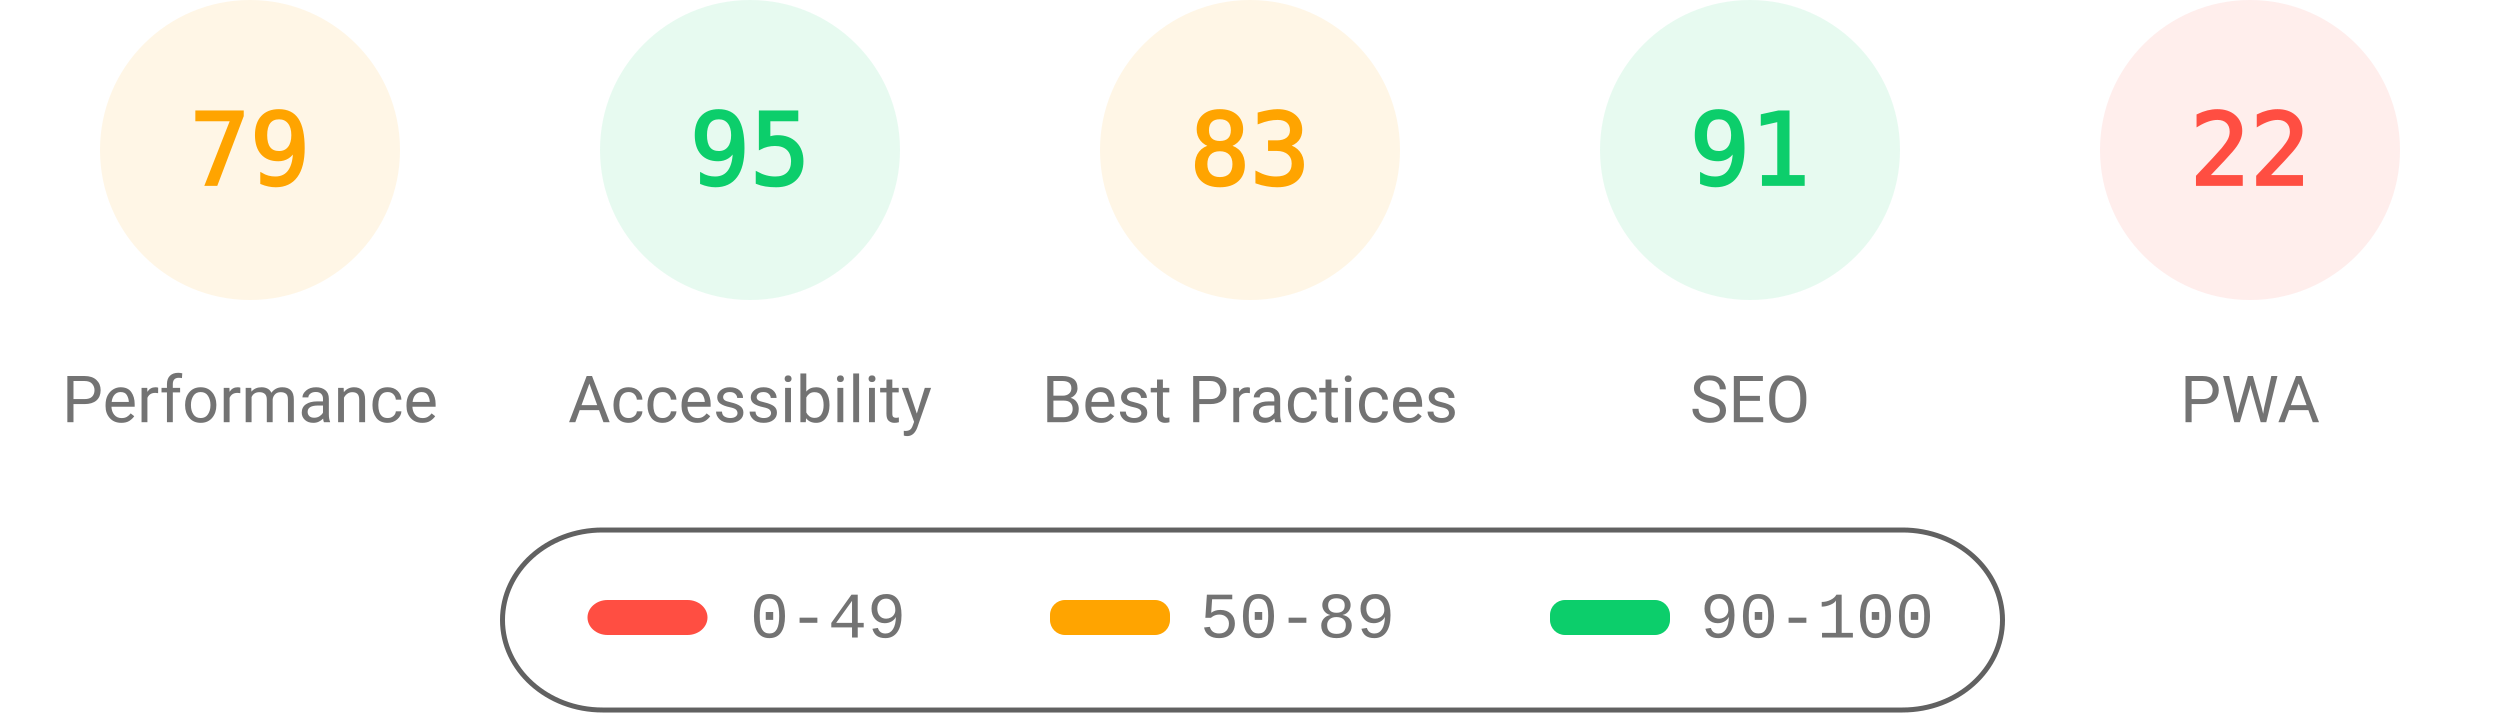
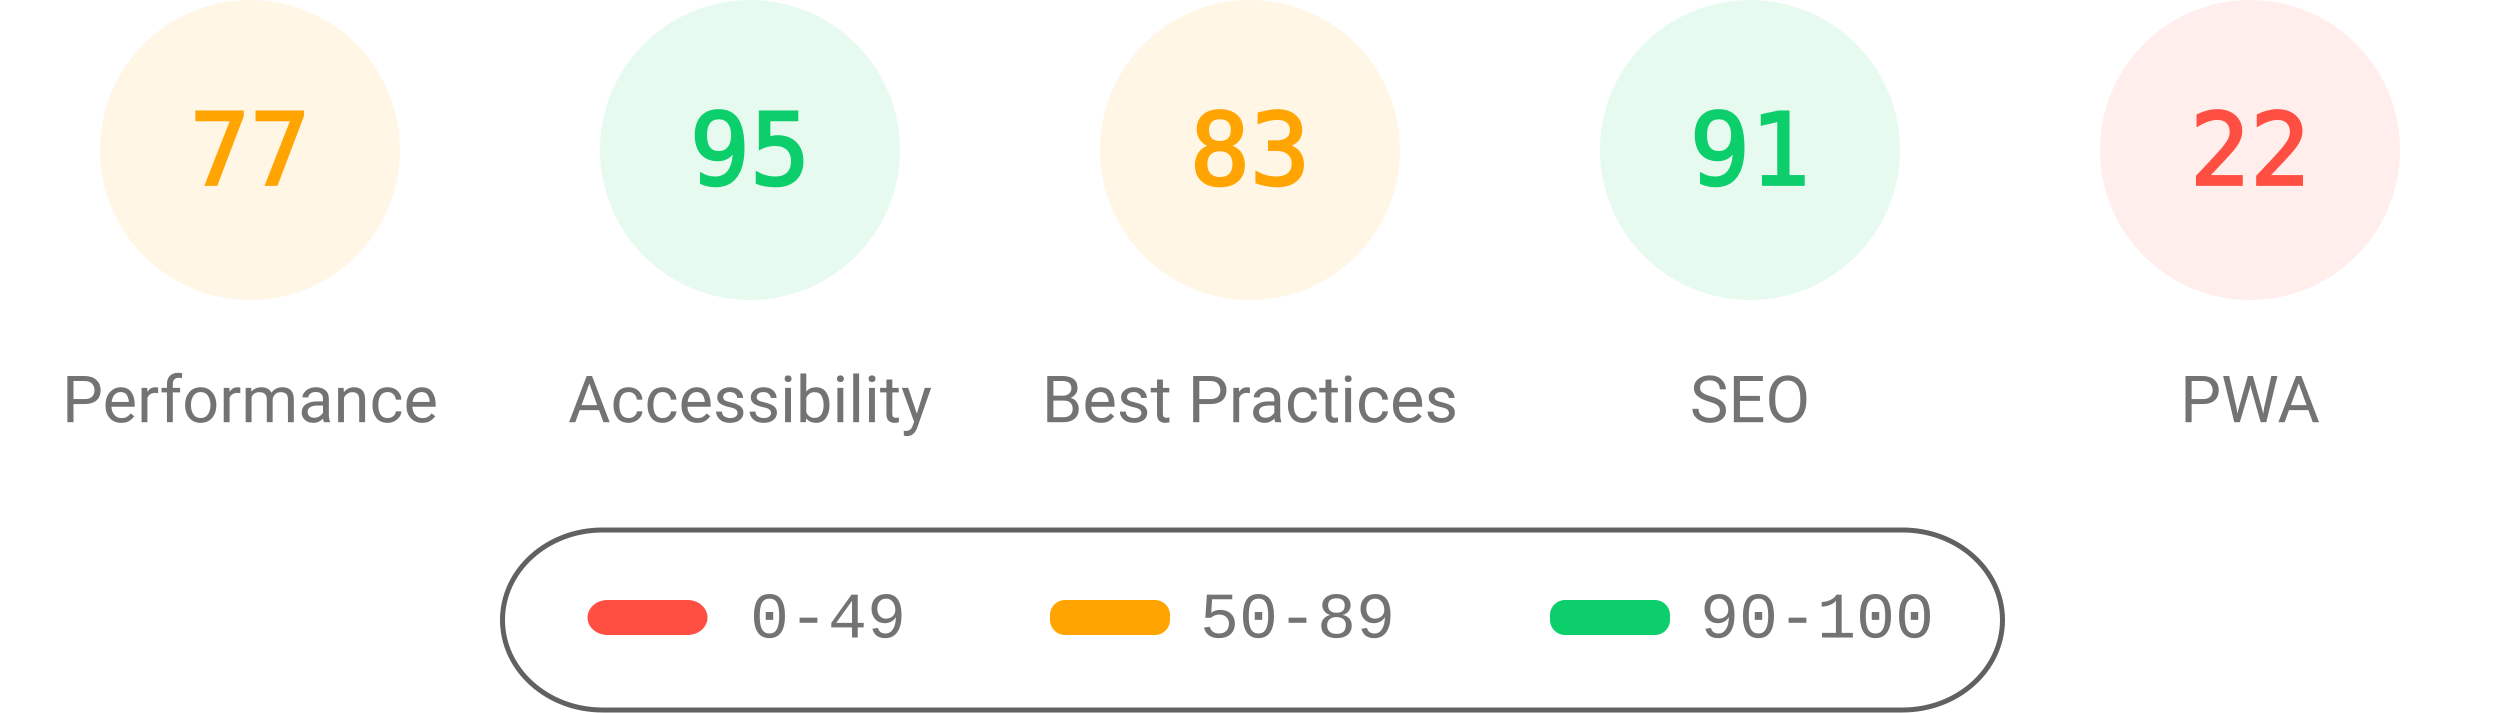
<svg xmlns="http://www.w3.org/2000/svg" fill="none" width="1000" height="285">
  <style>.gauge-base{opacity:.1}.gauge-arc{fill:none;animation-delay:250ms;stroke-linecap:round;transform:rotate(-90deg);transform-origin:100px 60px;animation:load-gauge 1s ease forwards}.guage-text{font-size:40px;font-family:monospace;text-align:center}.guage-red{color:#ff4e42;fill:#ff4e42;stroke:#ff4e42}.guage-orange{color:#ffa400;fill:#ffa400;stroke:#ffa400}.guage-green{color:#0cce6b;fill:#0cce6b;stroke:#0cce6b}.guage-undefined{color:#5c5c5c;fill:#5c5c5c;stroke:#5c5c5c}.guage-title{color:#737373;fill:#737373;stroke:none;font-size:26px;line-height:26px;font-family:Roboto,Halvetica,Arial,sans-serif}@keyframes load-gauge{from{stroke-dasharray:0 352.858}}</style>
  <svg class="guage-div guage-perf guage-orange" viewBox="0 0 200 200" width="200" height="200">
    <circle class="gauge-base" r="56" cx="100" cy="60" stroke-width="8" />
-     <circle class="gauge-arc guage-arc-1" r="56" cx="100" cy="60" stroke-width="8" style="stroke-dasharray:277.968,351.858" />
-     <text class="guage-text" x="100" y="60" alignment-baseline="central" dominant-baseline="central" text-anchor="middle">79</text>
+     <circle class="gauge-arc guage-arc-1" r="56" cx="100" cy="60" stroke-width="8" style="stroke-dasharray:270.931,351.858" />
+     <text class="guage-text" x="100" y="60" alignment-baseline="central" dominant-baseline="central" text-anchor="middle">77</text>
    <text class="guage-title" x="100" y="160" alignment-baseline="central" dominant-baseline="central" text-anchor="middle">Performance</text>
  </svg>
  <svg class="guage-div guage-acc guage-green" viewBox="0 0 200 200" width="200" height="200" x="200">
    <circle class="gauge-base" r="56" cx="100" cy="60" stroke-width="8" />
    <circle class="gauge-arc guage-arc-2" r="56" cx="100" cy="60" stroke-width="8" style="stroke-dasharray:334.265,351.858" />
    <text class="guage-text" x="100" y="60" alignment-baseline="central" dominant-baseline="central" text-anchor="middle">95</text>
    <text class="guage-title" x="100" y="160" alignment-baseline="central" dominant-baseline="central" text-anchor="middle">Accessibility</text>
  </svg>
  <svg class="guage-div guage-best guage-orange" viewBox="0 0 200 200" width="200" height="200" x="400">
    <circle class="gauge-base" r="56" cx="100" cy="60" stroke-width="8" />
    <circle class="gauge-arc guage-arc-3" r="56" cx="100" cy="60" stroke-width="8" style="stroke-dasharray:292.042,351.858" />
    <text class="guage-text" x="100" y="60" alignment-baseline="central" dominant-baseline="central" text-anchor="middle">83</text>
    <text class="guage-title" x="100" y="160" alignment-baseline="central" dominant-baseline="central" text-anchor="middle">Best Practices</text>
  </svg>
  <svg class="guage-div guage-seo guage-green" viewBox="0 0 200 200" width="200" height="200" x="600">
    <circle class="gauge-base" r="56" cx="100" cy="60" stroke-width="8" />
    <circle class="gauge-arc guage-arc-4" r="56" cx="100" cy="60" stroke-width="8" style="stroke-dasharray:320.191,351.858" />
    <text class="guage-text" x="100" y="60" alignment-baseline="central" dominant-baseline="central" text-anchor="middle">91</text>
    <text class="guage-title" x="100" y="160" alignment-baseline="central" dominant-baseline="central" text-anchor="middle">SEO</text>
  </svg>
  <svg class="guage-div guage-pwa guage-red" viewBox="0 0 200 200" width="200" height="200" x="800">
    <circle class="gauge-base" r="56" cx="100" cy="60" stroke-width="8" />
    <circle class="gauge-arc guage-arc-4" r="56" cx="100" cy="60" stroke-width="8" style="stroke-dasharray:77.409,351.858" />
    <text class="guage-text" x="100" y="60" alignment-baseline="central" dominant-baseline="central" text-anchor="middle">22</text>
    <text class="guage-title" x="100" y="160" alignment-baseline="central" dominant-baseline="central" text-anchor="middle">PWA</text>
  </svg>
  <svg width="604" height="76" x="200" y="210">
    <path fill="none" id="canvas_background" d="M-1-1h604v80H-1z" />
    <rect fill-opacity="0" stroke="#616161" stroke-width="2" rx="40" id="svg_2" height="72" width="600" y="2" x="1" fill="#000" />
    <rect stroke="#000" rx="8" id="svg_3" height="14" width="48" y="30" x="35" stroke-opacity="null" stroke-width="0" fill="#ff4e42" />
    <rect stroke="#000" rx="6" id="svg_4" height="14" width="48" y="30" x="220" stroke-opacity="null" stroke-width="0" fill="#ffa400" />
    <rect stroke="#000" rx="6" id="svg_5" height="14" width="48" y="30" x="420" stroke-opacity="null" stroke-width="0" fill="#0cce6b" />
    <text xml:space="preserve" text-anchor="start" font-family="'Courier New', Courier, monospace" font-size="26" id="svg_6" y="45" x="100" stroke-opacity="null" stroke-width="0" stroke="#000" fill="#737373">0-49</text>
    <text xml:space="preserve" text-anchor="start" font-family="'Courier New', Courier, monospace" font-size="26" id="svg_7" y="45" x="280" stroke-opacity="null" stroke-width="0" stroke="#000" fill="#737373">50-89</text>
    <text xml:space="preserve" text-anchor="start" font-family="'Courier New', Courier, monospace" font-size="26" id="svg_8" y="45" x="480" stroke-opacity="null" stroke-width="0" stroke="#000" fill="#737373">90-100</text>
  </svg>
</svg>
